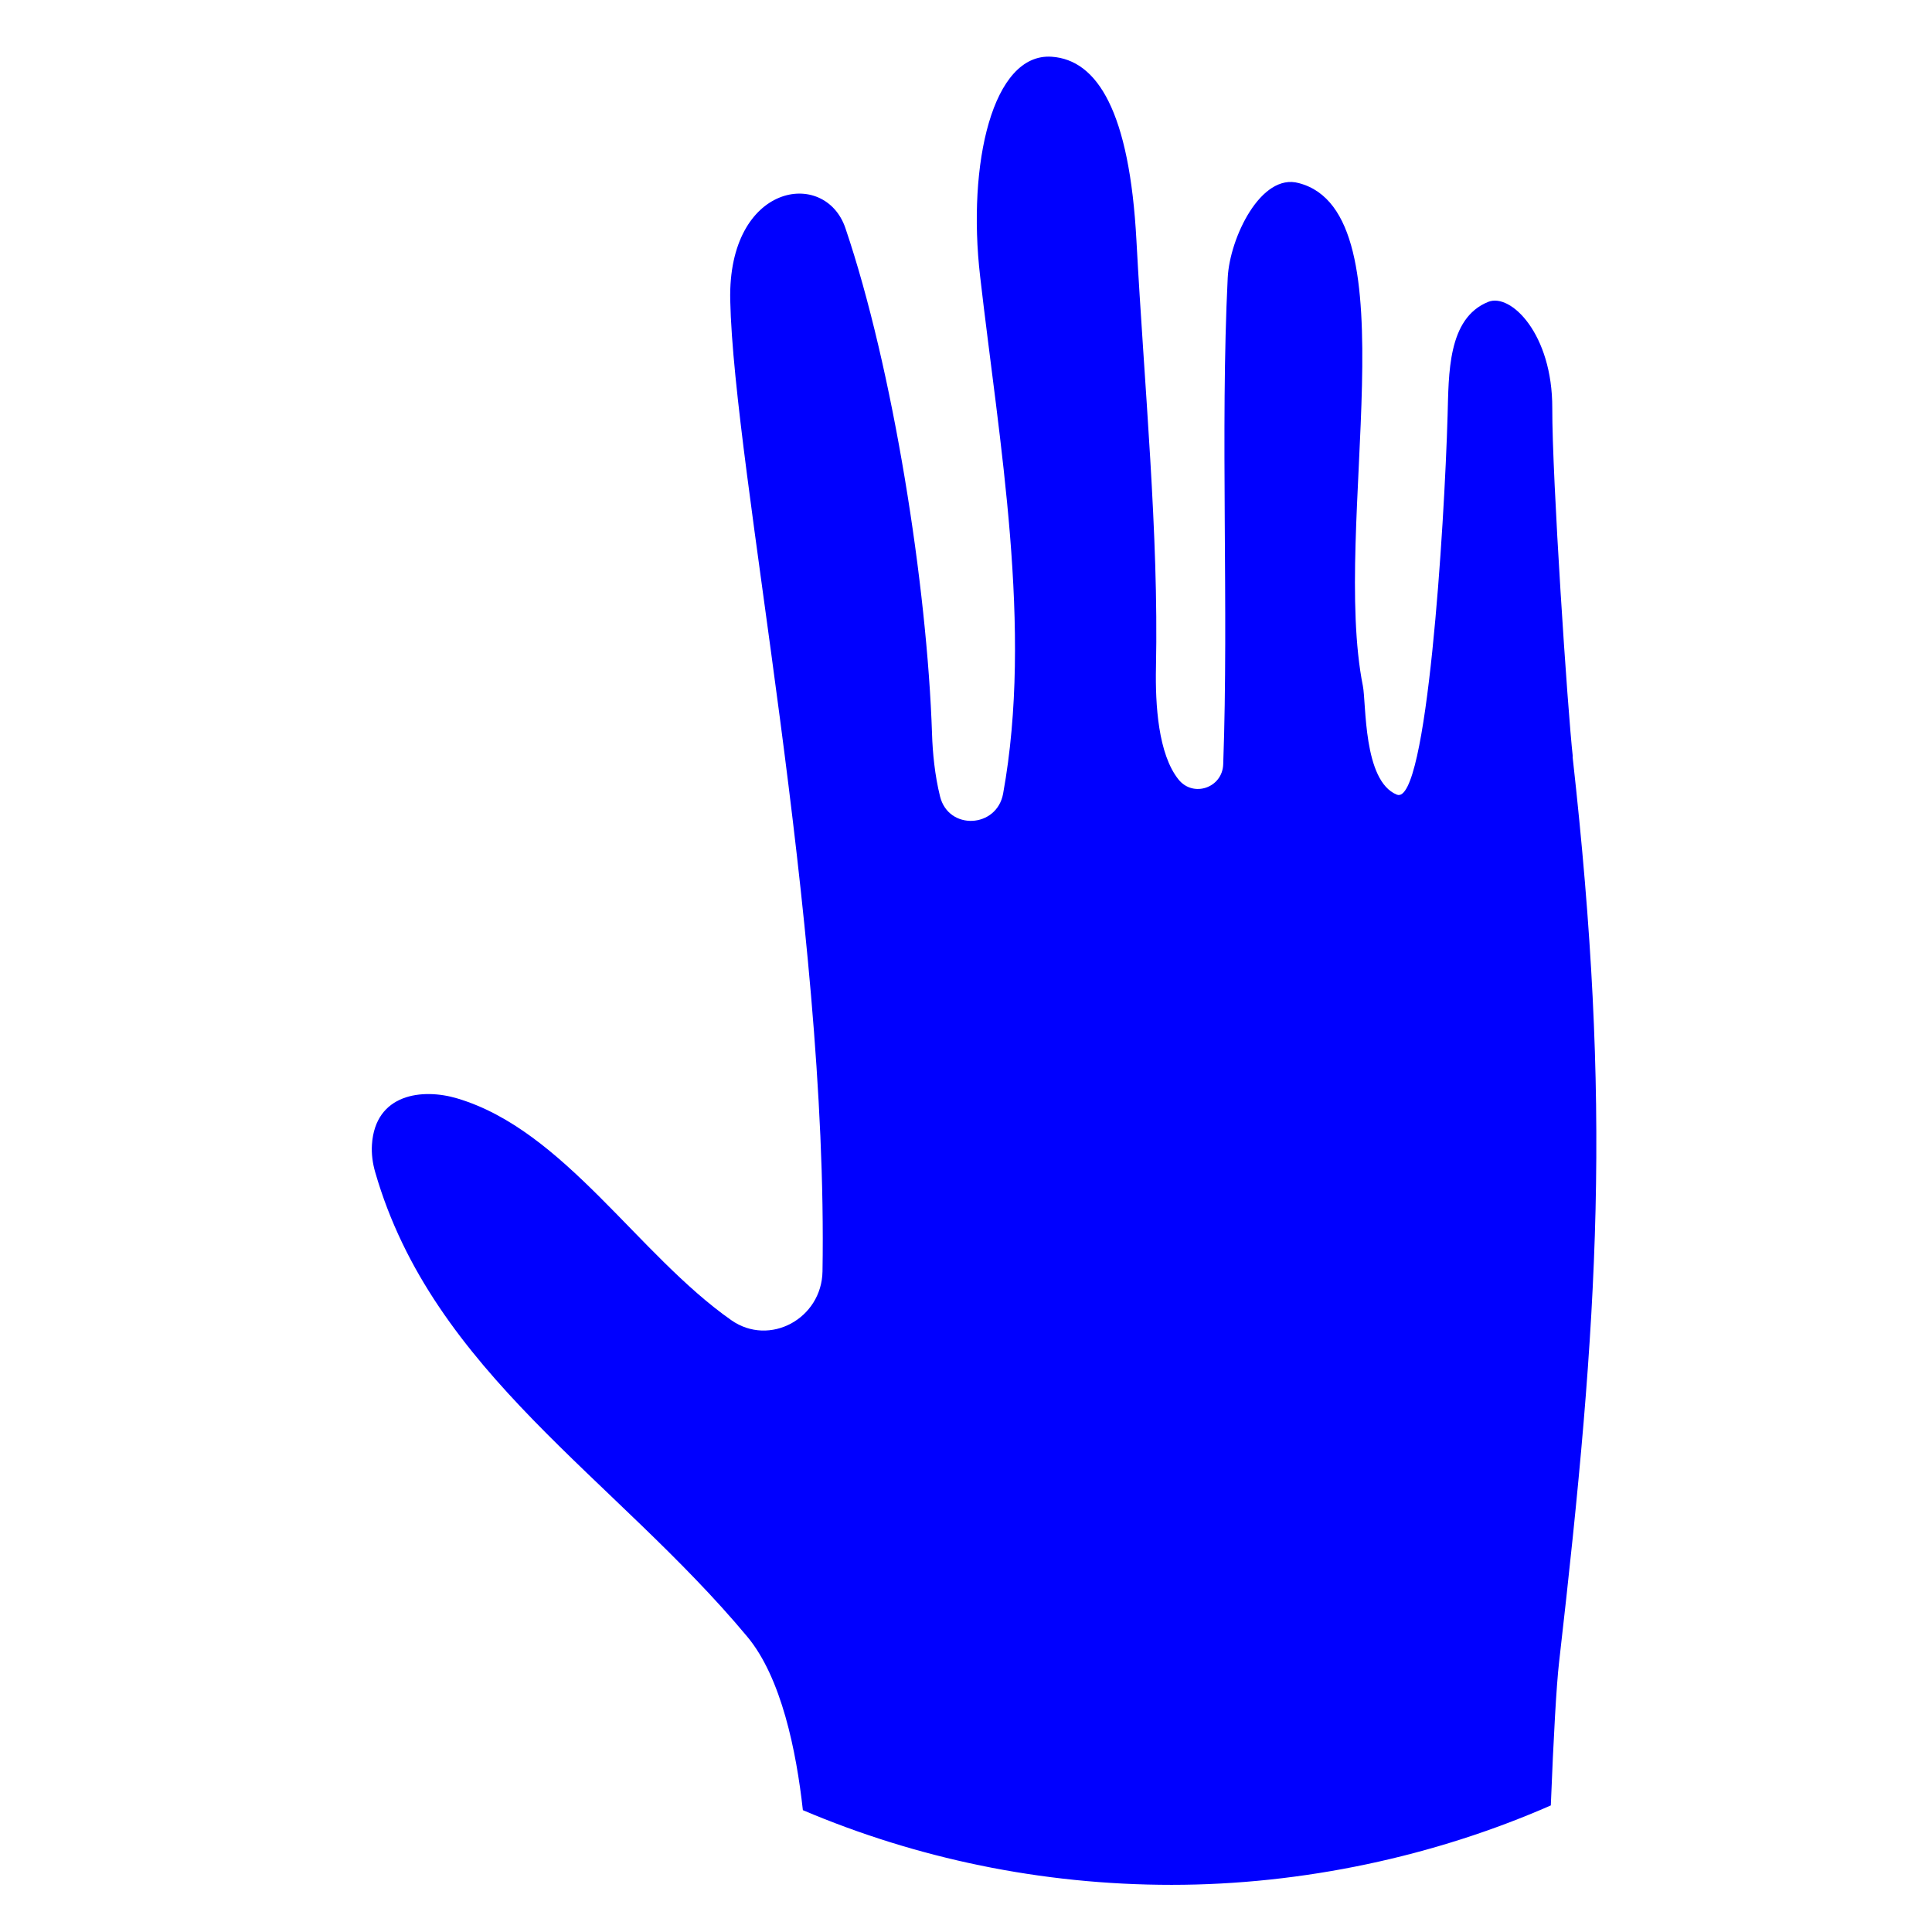
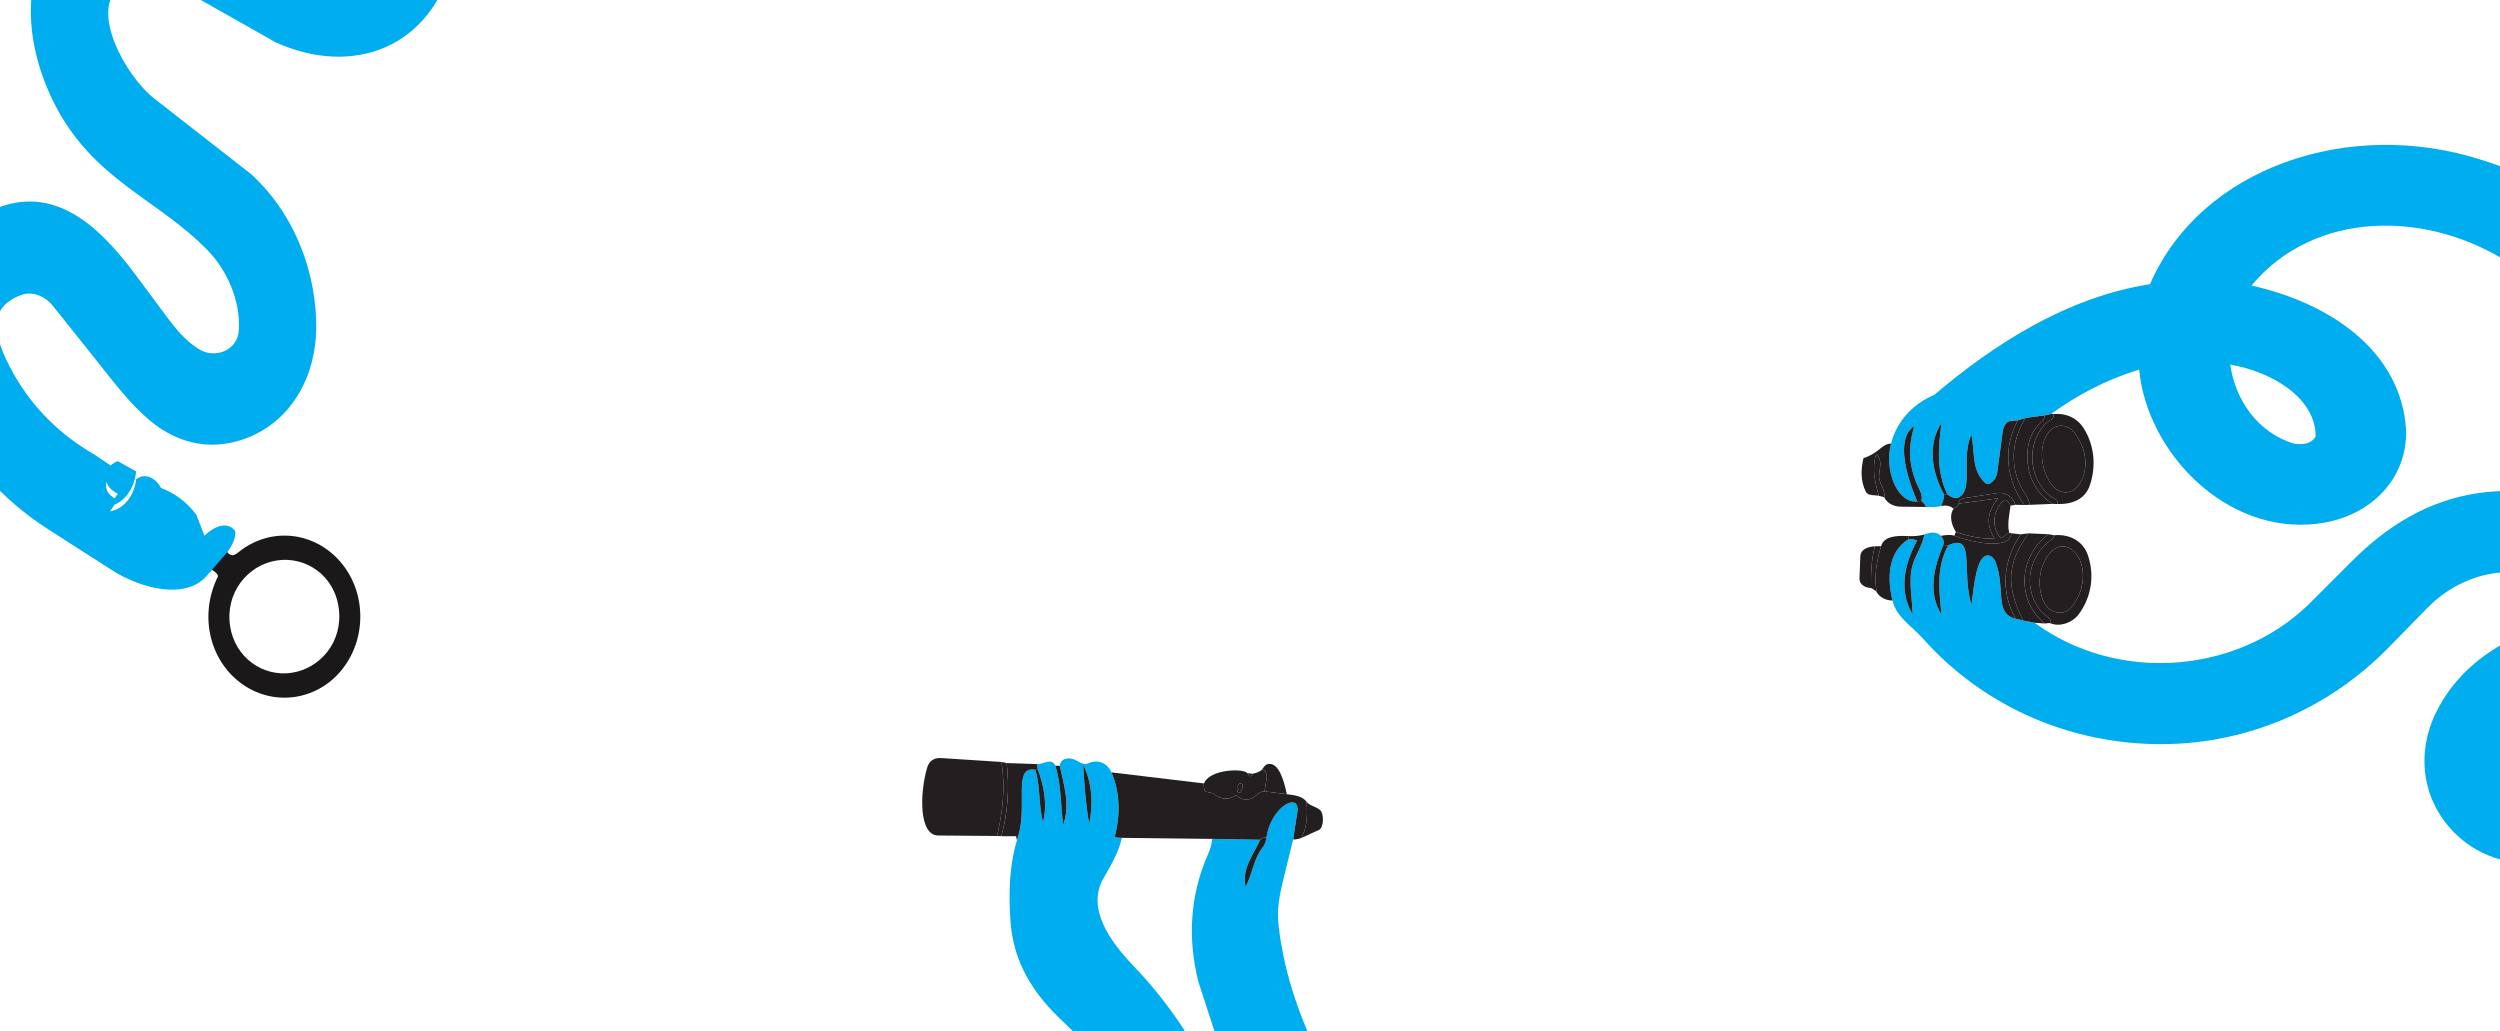
- <svg xmlns="http://www.w3.org/2000/svg" id="Layer_1" data-name="Layer 1" viewBox="0 0 171.26 171.26">
+ <svg xmlns="http://www.w3.org/2000/svg" id="Layer_1" data-name="Layer 1" viewBox="0 0 1914.62 789.53">
  <defs>
    <style>
      .cls-1 {
-         fill: none;
+         fill: #231f20;
      }

      .cls-2 {
-         fill: blue;
+         fill: #00adee;
+       }
+ 
+       .cls-3 {
+         fill: #1a1819;
      }
    </style>
  </defs>
-   <path class="cls-1" d="M103.88,1.42C57.86,1.42,20.56,38.51,20.56,84.26c0,34.21,20.87,63.57,50.63,76.21-.58-5.23-1.91-11.75-4.93-15.38-11.74-14.08-27.87-23.43-32.98-41.17-.23-.79-.34-1.62-.29-2.44.29-4.52,4.45-5.02,7.57-4.1,9.48,2.83,15.98,13.84,24.29,19.66,3.39,2.38,8.01-.13,8.08-4.33.52-31.04-7.87-70.99-8.18-86.09-.22-10.38,8.4-11.72,10.21-6.39,4.22,12.44,7.25,31.72,7.68,44.87.05,1.59.24,3.63.71,5.51.75,3.02,5.03,2.81,5.59-.25,2.66-14.63-.35-31.11-2.04-45.87-1.14-9.96,1.1-19.81,6.35-19.45,4.04.28,6.9,4.85,7.51,16.32.7,13.01,1.97,25.89,1.73,37.81-.07,3.32.2,7.7,2,9.94,1.3,1.62,3.88.74,3.96-1.35.49-13.77-.27-29.66.4-43.14.17-3.54,2.94-9.31,6.3-8.38,10.19,2.66,2.85,30.37,5.68,44.57.31,1.54.01,8.41,3.01,9.64,2.67,1.09,4.22-23.86,4.5-33.6.1-3.66-.03-8.62,3.6-10.08,2-.8,5.7,2.85,5.68,9.42-.02,6.12,1.36,26.83,1.82,30.9,3.47,31.07,2.36,49.25-1.2,80.3-.23,2-.48,6.61-.73,12.67,29.27-12.85,49.7-41.94,49.7-75.79C187.2,38.51,149.89,1.42,103.88,1.42Z" />
-   <path class="cls-2" d="M139.42,67.08c-.46-4.07-1.84-24.78-1.82-30.9.02-6.57-3.68-10.23-5.68-9.42-3.62,1.46-3.49,6.42-3.6,10.08-.28,9.74-1.83,34.69-4.5,33.6-3-1.22-2.7-8.1-3.01-9.64-2.83-14.2,4.51-41.91-5.68-44.57-3.35-.93-6.12,4.85-6.3,8.38-.67,13.47.1,29.37-.4,43.14-.07,2.09-2.66,2.97-3.96,1.35-1.8-2.24-2.07-6.62-2-9.94.25-11.92-1.03-24.79-1.73-37.81-.61-11.47-3.47-16.04-7.51-16.32-5.25-.36-7.5,9.49-6.35,19.45,1.69,14.76,4.7,31.23,2.04,45.87-.56,3.07-4.84,3.28-5.59.25-.47-1.88-.66-3.92-.71-5.51-.43-13.15-3.46-32.43-7.68-44.87-1.81-5.33-10.43-3.99-10.21,6.39.32,15.1,8.7,55.05,8.18,86.09-.07,4.19-4.69,6.7-8.08,4.33-8.3-5.82-14.8-16.83-24.29-19.66-3.11-.93-7.28-.42-7.57,4.1-.05.82.06,1.65.29,2.44,5.11,17.74,21.24,27.09,32.98,41.17,3.03,3.63,4.35,10.15,4.93,15.38,10.04,4.26,21.08,6.62,32.69,6.62s23.33-2.53,33.61-7.04c.24-6.06.5-10.66.73-12.67,3.56-31.06,4.67-49.24,1.2-80.3Z" />
+   <path class="cls-2" d="M1448.22,339.73c4.25-16.32,15.61-29.81,33.19-37.37,45.59-38.72,101.76-74.91,165.16-84.71,38.95-89.77,153.22-127.87,254.29-95.07,40,12.22,73.18,32.71,101.48,60.37l41.15,47.45,43.44,52.68c1.55,1.88,3.16,2.69,5.18,3.45l-2.12,80.42c-28.62-15.93-52.69-37.02-72.32-61.89l-36.34-46.04c-17.1-21.67-35.32-41.79-59.4-57.45-62.95-40.93-149.67-40.74-197.59,17.1,63.2,14.27,113.98,51.78,118.27,109.28,1.89,37.57-26.27,68.2-68.13,73.17-69.89,8.31-130.29-54.78-136.19-118.1-25.1,7.68-47.73,19.62-67.39,33.97l-4.92,1.07-14.8,2.01-5.79,1.74c-2.13.64-5.51-.27-7.92,1.39-1.66,1.15-3.3,3.99-3.67,6.76l-4.31,32.38c-.48,3.61-5.51,10.99-9.54,7.14-10.34-9.88-7.36-23.61-10.21-36.71-8.32,18.6,2.13,42.39-9.97,48.25-2.37,1.15-6.12-.6-8.43-2.5-8.26-17.34-7.1-34.48-4.46-54.74-11.29,17.36-6.87,38.84,1.84,54.67.5,3.04-1.04,5.94-2.11,9.08-3.9,1.07-7.55.75-11.56.7-.75-1.89-2.02-3.39-3.64-4.67,1.37-4.17-1.38-8.42-3.23-12.69-6.36-14.7-7.06-28.1-2.15-44.66-14.87,10.01-5.47,39.63,2.24,57.71-15.11,1.7-25.45-23.57-20.07-44.23ZM1773.44,334.18c0-29.54-33.55-49.51-65.4-54.96,3.72,26.98,21.24,52.47,49.2,60.66,6.56.75,12.98.11,16.2-5.7Z" />
+   <path class="cls-2" d="M1461.57,412.97c1.54-.13,3.54-.48,6.6,1.12-9.14,16.56-14.62,37.92-3.4,56.44-.31-15.82-4.6-29.6,2.37-44.06,2.77-5.74,5.63-11.52,6.62-17.2,4.45-1.56,9.14-2.43,12.67,1.06,1.64,1.96,2.86,4.56,1.82,7.08-6.56,15.87-12.45,35.77-1.31,53.41-1.95-18.63-4.15-36.47,5.17-53.2,21.08-9.42,9.79,18.76,17.7,45.78,2.13-16.7,4.22-38.72,12.99-37.99,2.09.17,4.32,2.12,5.29,4.55,8.28,20.56-1.29,39.86,15.57,43.89l5.61,1.34,8.92,1.76c62.36,45.77,152.59,39.92,208.55-12.75l34.43-34.4c26.25-26.23,57.53-46.54,97.31-52.25,70.2-10.07,128.98,32.6,152.3,91.59l36.3,7.76-1.72,67.29-22.77-8.11c-2.68,58.5-39.8,112.63-103.23,124.09-26.3,4.75-54.4-.75-74.07-17.31-30.05-25.3-35.89-64.11-19.71-97.12,12.73-25.97,34.23-45.22,62.28-58.3l47.41-16.21c-11.71-18.7-32.01-33.96-57.24-32.92-22.98.95-44.07,12.01-58.64,26.88l-30.28,30.92c-46.23,47.2-110.44,75.37-179.99,73.73-69.6-1.64-132.7-31.67-176.38-80.74-8.83-9.92-20.26-16.21-23.39-29.15-4.27-17.66-3.28-37.32,12.21-46.97ZM1992.95,532.02c-17.83,3.66-32.38,8.88-45.3,17.89-19.85,13.84-27.89,37.85-15.67,47.44,8.85,6.95,30.45-.76,41.47-13.79,12.62-14.93,18.79-32.9,19.51-51.54Z" />
+   <path class="cls-2" d="M851.21,591.55c6.54,15.23,6.96,32.73,2.43,49.35,1.9.81,3.72.77,5.49.79-2.25,10.78-8.19,20.77-13.97,30.83-13.24,23.01,4.63,48.11,23.05,67.38,48.44,50.67,79.77,114.56,86.75,184.79,5.37,54.08-3.76,107.17-29.91,154.24-13.38,24.09-30.37,44.09-47.47,64.17h-90.64c3.53-6.34,9.13-10.91,14.08-16.46l21.16-23.74c13.14-14.74,25.62-28.69,36.86-45.34,56.43-83.55,29.29-205.88-44.7-274.95-22.94-21.41-38.38-45.28-40.53-77.83-1.37-20.68-.84-42,5.07-61.36l.94-3.1c7.37-24.16-4.38-54.03,13.13-50.74,3.98,12.81,2.21,25.46,5.86,40.21,3.6-14.55.5-28.24-3.91-40.47-.41-1.14-.39-2.49-.38-4.12,4.56.16,10.54-5.19,13.79,1.2,4.42,14.37,3.87,28.54,5.94,45.41,5.73-15.79.35-30.82-2.56-45.24.14-2.85,1.75-4.5,3.72-5.19,8.06-2.79,12.47,5.91,18.1,3.22,7.29-3.48,14.73-.05,17.74,6.94ZM834.19,631.12c3.13-16.04,2.21-31.86-4.68-45.43,1.08,16.51,1.95,30.23,4.68,45.43Z" />
+   <path class="cls-2" d="M990.37,642.89l-7.29,29.62c-2.97,12.06-5.34,23.43-3.91,36.01,4.49,39.4,17.68,75.12,35.8,110.09,16.85,32.53,38.16,59.88,60.65,88.62,50.79,64.92,93.01,138.76,73.72,222.51-1.15,4.99-2.61,9.11-2.28,13.35h-73c.52-3.51,1.67-6.84,3.39-10.61,20.37-44.6,3.61-99.57-23.5-138.12l-37.86-53.85c-31.81-39.3-59.31-80.9-78.53-127.92l-19.81-60.76c-8.39-33.36-6.29-66.81,7.55-97.95,1.74-3.92,2.76-7.54,3.08-11.39l36.72.68c-5.15,11.28-14.3,22.08-11.18,36.13,5.58-11.02,6.17-21.58,13.07-30.29,2.14-2.7,2.54-5.3,2.94-8.01,2.5-16.68,15.6-29.12,21.91-25.92,1.17.59,2.24,3.37,1.89,5.66l-3.38,22.16Z" />
+   <path class="cls-3" d="M172.73,420.14l-14.33,14.88c2.26.09,8.77,3.63,8.5,6.5-14.41,29.01-6.88,63.26,17.33,81.46,24.26,18.23,57.39,13.91,76.68-8.97,20.24-24.02,19.77-60.06.24-83.21-20.05-23.77-53.8-27.64-78.18-8.14-2.08,1.66-4.25,3.29-6.56,2.2-1.38-.65-2.83-2.29-3.69-4.72ZM259.48,466.16c3.23,25.74-14.57,45.88-36.17,49.11-21.65,3.24-43.27-11.32-47.07-35.66-3.94-25.26,13.16-46.95,35.89-50.4,21.55-3.28,44.1,10.99,47.35,36.94Z" />
+   <path class="cls-1" d="M922.07,600.03c-.29,1.54-.2,4.17.8,5.7.79,1.21,4.67.99,6.1,2.01,5.79,4.11,11.15,5.74,17.74,1.13,4.54,4.28,9.86,4.81,14.7.7,1.92-1.54,4.84-3.8,6.99-3.53l17.1,2.19c5.4.69,11.82,1.29,15.11,5.74.76,9.47.64,19.3-3.92,27.73-1.65.75-4.13,1.29-6.32,1.18l3.38-22.16c.35-2.29-.73-5.07-1.89-5.66-6.31-3.2-19.41,9.24-21.91,25.92-1.32.35-4.15.89-4.84,2.17l-36.72-.68-69.25-.8c-1.77-.02-3.59.02-5.49-.79,4.53-16.62,4.11-34.13-2.43-49.35l70.86,8.48Z" />
+   <path class="cls-1" d="M766.9,583.54c3.25,19.14,1.05,37.84-3.28,56.69l-45.12-.36c-14.76-.12-14.24-31.97-8.47-51.91,1.49-5.15,5.38-7.74,10.52-7.41l46.35,2.98Z" />
+   <path class="cls-1" d="M1486.43,410.34c3.13-.45,7.14-1.18,10.26-.06,18,6.51,42.96,10.27,43.63-1.91l7.21.84c-13.46,20.14-15.86,43.38-3.87,64.64-16.85-4.03-7.29-23.33-15.57-43.89-.98-2.42-3.21-4.37-5.29-4.55-8.77-.73-10.86,21.29-12.99,37.99-7.92-27.02,3.37-55.2-17.7-45.78l-3.86-.21c1.04-2.52-.18-5.11-1.82-7.08Z" />
+   <path class="cls-1" d="M955.42,592.17c.58.74.87,2.63,2.5,2.23.79-.19,1.15-1.52,1.4-1.84,2.11-.54,5.92-1.4,7.26-3.31,2.79.78,4.03,3.69,3.47,7.01l-1.65,9.79c-2.15-.27-5.07,1.98-6.99,3.53-4.84,4.11-10.17,3.58-14.7-.7-6.59,4.6-11.95,2.97-17.74-1.13-1.43-1.02-5.31-.8-6.1-2.01-.99-1.53-1.09-4.15-.8-5.7,4.09-11.06,30.26-11.78,33.35-7.87ZM950.51,605.95c1.04-2.63,1.39-4.04,1.25-4.84-.15-.85-1.92-1.65-2.76-.95-.67.55-1.8,1.75-.53,4.16-2.14,2.13,1.04,4.41,2.04,1.64Z" />
+   <path class="cls-1" d="M1448.22,339.73c-5.38,20.66,4.95,45.93,20.07,44.23l3.14-.36c1.61,1.28,2.88,2.78,3.64,4.67l-19.32-.23c-6.19-.07-10.67-3.01-12.72-7.23.92-4.55-2.27-8.2-3.65-13.47-1.57-6,3.75-13.1-2.37-19.84-3.91,11.36-.84,21.88,1.83,32.19-2.39-.64-8.19.26-9.85-3-4.16-8.19-3.91-17.2-1.87-25.82,11.73-3.71,14.4-11.19,21.11-11.14Z" />
+   <path class="cls-1" d="M794.49,585.2c0,1.63-.03,2.98.38,4.12-.73.16-1.45.36-1.94.26-17.51-3.29-5.76,26.58-13.13,50.74l-1.74.08h-11.18c5.02-18.35,6.29-37.07,4.08-56.03l23.53.83Z" />
+   <path class="cls-1" d="M1496.16,389.7c.83-1.14,3.95-1.99,3.97-4.03l30.05-4.04c-7.58,9.67-10.07,19.17-2.65,30.6-11,.79-20.26-1.77-29.58-4.87-3.37-5.01-5.41-12.69-1.79-17.66Z" />
+   <path class="cls-1" d="M1440.6,418.3c2.3-8.09,12.84-8.13,20.69-7.74l.27,2.41c-15.49,9.65-16.48,29.31-12.21,46.97-5.23-.12-9.6-2.37-12.1-6.42-2.27-11.78.07-23.71,3.34-35.23Z" />
+   <path class="cls-1" d="M1500.12,385.68c.02-2.08,1.29-3.72,4.57-4.22l24.72-3.82c6.85-1.06,12.97,3.67,13.92,8.92l-3.57.71c-.84-1.66-2.09-3.85-3.95-4.4-2.17-.64-15.5,14.73-3.46,29.46l6.33-4.36,1.63.41c-.67,12.19-25.63,8.42-43.63,1.91l1.26-2.92c9.31,3.1,18.57,5.67,29.58,4.87-7.42-11.42-4.93-20.92,2.65-30.6l-30.05,4.04Z" />
+   <path class="cls-2" d="M348.38-123.8l-61.9-.02c7.33,28.94,13.47,73.64-5.02,89.76-49.63,43.26-133.55-99.47-221.47-34.67C15.66-36.04,14.94,25.98,41.3,78.64c29.77,59.48,79.84,73.69,118.18,113.55,14.31,14.88,24.61,37.79,23.49,60.14-.84,16.86-18.75,21.97-29.61,15.65-12.69-7.39-20.84-18.9-29.84-31.02l-19.2-25.86c-30.96-41.7-66.15-71.85-113.52-48.78-25.57,12.45-45.6,36.81-50.69,69.6-4.16,26.8,2.01,52.55,12.94,76.53,19.02,41.72,48.45,74.19,83.68,96.79l48.48,31.1c23.35,14.98,57.15,23.02,73.2,4.58l14.6-16.78c3.02-3.47,8.82-12.67,6.82-17.84-6.09-7.59-16.58-2.73-23.25,4.06l-6.11-15.95c-7.15-9.87-16.71-16.77-27.16-20.72-4.36-8.09-12.48-11.79-18.98-6.67-1.43,11.75-8.74,22.7-20.15,24.62l3.71-5.31c9.27-3.67,15.18-14.13,16.44-25.29l-14.08-7.82c-2.05.55-3.9,1.72-5.38,3.36-4.91-3.12-9.78-6.79-15.19-10.01-27.06-16.14-49.9-39.48-64.81-71-4.47-9.45-8.7-20.74-6.67-31.84,1.9-10.37,11.91-15.93,19.25-18.19,7.69-2.37,17.06,1.22,22.87,8.49l34.28,42.94c12.97,16.25,24.8,32.17,40.12,45.03,22.95,19.26,49.95,23.66,76.46,12.61,32.37-13.5,52.37-47.4,50.97-89.13-1.48-44-19.83-84.63-49.69-112.01l-73.99-57.71C95.36,57.74,68.93,7.41,91.43-9.58c19.66-14.84,42.99-1.39,64.24,10.63l55.41,31.36c58.35,26.41,119.9,5.53,136.76-65.35,7.91-33.23,4.12-59.44.54-90.87ZM81.27,370.66c.07-.58.17-1.15.3-1.7,1.03,3.85,4.18,6.97,8.65,9.14l-2.36,3.62c-4.51-2.68-7.11-6.46-6.59-11.06Z" />
+   <path class="cls-1" d="M1461.57,412.97l-.27-2.41c3.84.19,8.92-.03,12.46-1.28-.98,5.68-3.85,11.46-6.62,17.2-6.97,14.46-2.68,28.23-2.37,44.06-11.21-18.53-5.74-39.89,3.4-56.44-3.06-1.6-5.06-1.25-6.6-1.12Z" />
+   <path class="cls-1" d="M985.5,608.24l-17.1-2.19,1.65-9.79c.55-3.32-.68-6.23-3.47-7.01,1.47-2.1,2.47-3.87,5-4.18,7.38-.89,11.51,11.23,13.91,23.17Z" />
+   <path class="cls-1" d="M996.68,641.71c4.56-8.43,4.68-18.27,3.92-27.73,2.27,3.07,6.5,3.44,10.18,6.2,3.32,2.49,3.31,13.61-.77,15.47l-13.33,6.07Z" />
+   <path class="cls-1" d="M1435.91,418.39c-2.9,10.47-3.06,21.1-3.03,31.96-4.13-.21-8.98-2.45-8.79-7.37l.63-16.81c.21-5.56,6.02-7.55,11.2-7.77Z" />
+   <path class="cls-1" d="M770.96,584.37c2.21,18.95.94,37.67-4.08,56.02l-3.27-.17c4.34-18.85,6.54-37.56,3.28-56.69l4.06.83Z" />
+   <path class="cls-1" d="M811.66,586.57c2.91,14.42,8.29,29.45,2.56,45.24-2.07-16.87-1.52-31.04-5.94-45.41l3.39.17Z" />
+   <path class="cls-1" d="M1435.91,418.39l4.69-.1c-3.27,11.51-5.61,23.45-3.34,35.23-.71-1.14-3.01-2.65-4.39-3.17-.02-10.86.13-21.49,3.03-31.96Z" />
+   <path class="cls-1" d="M1443.02,380.81l-4.19-1.12c-2.67-10.31-5.74-20.83-1.83-32.19,6.12,6.74.8,13.84,2.37,19.84,1.38,5.27,4.56,8.92,3.65,13.47Z" />
+   <path class="cls-1" d="M1488.73,378.49l2.63.07c2.31,1.9,6.06,3.65,8.43,2.5,12.1-5.86,1.66-29.66,9.97-48.25,2.85,13.1-.13,26.83,10.21,36.71,4.03,3.85,9.06-3.54,9.54-7.14l4.31-32.38c.37-2.78,2-5.62,3.67-6.76,2.41-1.66,5.78-.74,7.92-1.39-11.64,21.05-9.23,45.27,4.99,64.91l-7.06-.2c-.94-5.25-7.07-9.98-13.92-8.92l-24.72,3.82c-3.28.51-4.55,2.15-4.57,4.22s-3.13,2.88-3.97,4.03c-2.24-2.46-6.48-2.97-9.54-2.14,1.07-3.14,2.6-6.04,2.11-9.08Z" />
+   <path class="cls-1" d="M959.32,592.55c-.25.32-.61,1.65-1.4,1.84-1.63.4-1.92-1.49-2.5-2.23l3.9.39Z" />
+   <polygon class="cls-1" points="778.85 643.42 778.06 640.4 779.8 640.32 778.85 643.42" />
+   <path class="cls-1" d="M1573.03,409.94c11.24-1.16,21.98,3.98,25.82,14.83,5.41,15.27,3.08,32.42-6.97,45.81-4.86,6.47-14.32,9.61-21.25,6.86.65-4.63-5.11-6.23-7.82-9.61-12.78-15.92-10.37-38.43,4.94-52.01,2.45-2.18,5.17-2.88,5.27-5.87ZM1579.69,418.49c-13.29.09-23.93,26.4-13.36,44.33,2.55,4.33,7.49,6.69,11.9,6.44,3.96-.22,7.17-2.57,9.68-6.17,14.78-21.19,4.74-44.7-8.22-44.61Z" />
+   <path class="cls-1" d="M1572.35,317.12c9.92-.98,18.67,2.93,23.87,11.52,7.98,13.19,9.1,28.91,4.24,43.16-3.59,10.53-13.34,14.48-24.58,14.2.59-4.08-4.48-4.59-7.29-7.28-15.27-14.57-16.43-38.8-2.23-54.14,2.47-2.67,7.69-3.19,5.98-7.46ZM1588.64,331.32c-3-3.92-7.57-6.06-12.57-5.01-12.63,2.67-17.64,27.22-4.77,44.9,2.83,3.89,6.86,6.08,11.39,5.83,11.97-.67,22.36-24.28,5.95-45.72Z" />
+   <path class="cls-1" d="M1551.19,320.1l14.8-2.01c-.05,2.39-1.55,4.33-3.69,6.23-15.05,13.37-13.27,47.83,9.74,61.58l-17.63.73c-.38-2.86-1.82-5.89-3.79-8.92-12.03-18.5-10.51-39.76.57-57.61Z" />
+   <path class="cls-1" d="M1553.54,408.46l15.29.67c-22.91,16.85-24.87,50.11-3.04,68.36l-7.6-.53-8.92-1.76c-12.5-25.97-13.03-42.47,4.27-66.74Z" />
+   <path class="cls-1" d="M1568.84,409.12l4.19.82c-.1,2.98-2.82,3.69-5.27,5.87-15.31,13.59-17.73,36.09-4.94,52.01,2.71,3.38,8.47,4.98,7.82,9.61-1.44-.57-3.55.13-4.84.04-21.83-18.25-19.88-51.51,3.04-68.36Z" />
+   <path class="cls-1" d="M1545.4,321.84l5.79-1.74c-11.08,17.85-12.6,39.11-.57,57.61,1.97,3.03,3.41,6.06,3.79,8.92l-4.02.13c-14.22-19.64-16.63-43.86-4.99-64.91Z" />
+   <path class="cls-1" d="M1547.53,409.21l6.02-.76c-17.3,24.27-16.77,40.77-4.27,66.74l-5.61-1.34c-11.99-21.26-9.59-44.5,3.87-64.64Z" />
+   <path class="cls-1" d="M1539.76,387.25c-.84,6.93-2.59,13.8-1.07,20.71l-6.33,4.36c-12.04-14.73,1.29-30.1,3.46-29.46,1.86.55,3.11,2.74,3.95,4.4Z" />
+   <path class="cls-1" d="M1565.99,318.08l4.92-1.07,1.43.11c1.71,4.27-3.51,4.79-5.98,7.46-14.21,15.34-13.05,39.57,2.23,54.14,2.81,2.68,7.88,3.2,7.29,7.28l-3.84-.1c-23.01-13.75-24.79-48.21-9.74-61.58,2.14-1.9,3.64-3.84,3.69-6.23Z" />
+   <path class="cls-1" d="M1491.35,378.55l-2.63-.07c-8.71-15.84-13.13-37.32-1.84-54.67-2.63,20.26-3.79,37.4,4.46,54.74Z" />
+   <path class="cls-1" d="M1471.42,383.6l-3.14.36c-7.71-18.08-17.11-47.7-2.24-57.71-4.91,16.56-4.21,29.96,2.15,44.66,1.85,4.27,4.6,8.52,3.23,12.69Z" />
+   <path class="cls-1" d="M1488.25,417.42l3.86.21c-9.32,16.73-7.12,34.57-5.17,53.2-11.14-17.64-5.26-37.55,1.31-53.41Z" />
+   <path class="cls-1" d="M834.19,631.12c-2.74-15.2-3.61-28.93-4.68-45.43,6.89,13.57,7.81,29.39,4.68,45.43Z" />
+   <path class="cls-1" d="M792.93,589.58c.5.09,1.22-.1,1.94-.26,4.42,12.23,7.51,25.92,3.91,40.47-3.65-14.76-1.88-27.4-5.86-40.21Z" />
+   <path class="cls-1" d="M969.95,641c-.41,2.71-.81,5.31-2.94,8.01-6.9,8.72-7.5,19.28-13.07,30.29-3.12-14.05,6.03-24.85,11.18-36.13.69-1.28,3.52-1.83,4.84-2.17Z" />
+   <path class="cls-1" d="M950.51,605.95c-.99,2.77-4.17.5-2.04-1.64-1.28-2.4-.14-3.6.53-4.16.84-.7,2.61.1,2.76.95.14.81-.21,2.21-1.25,4.84Z" />
+   <path class="cls-1" d="M1579.69,418.49c12.96-.09,23,23.42,8.22,44.61-2.51,3.6-5.72,5.94-9.68,6.17-4.41.25-9.35-2.12-11.9-6.44-10.57-17.93.07-44.24,13.36-44.33Z" />
+   <path class="cls-1" d="M1588.64,331.32c16.41,21.44,6.02,45.05-5.95,45.72-4.53.26-8.55-1.93-11.39-5.83-12.87-17.68-7.87-42.23,4.77-44.9,5-1.06,9.57,1.09,12.57,5.01Z" />
</svg>
